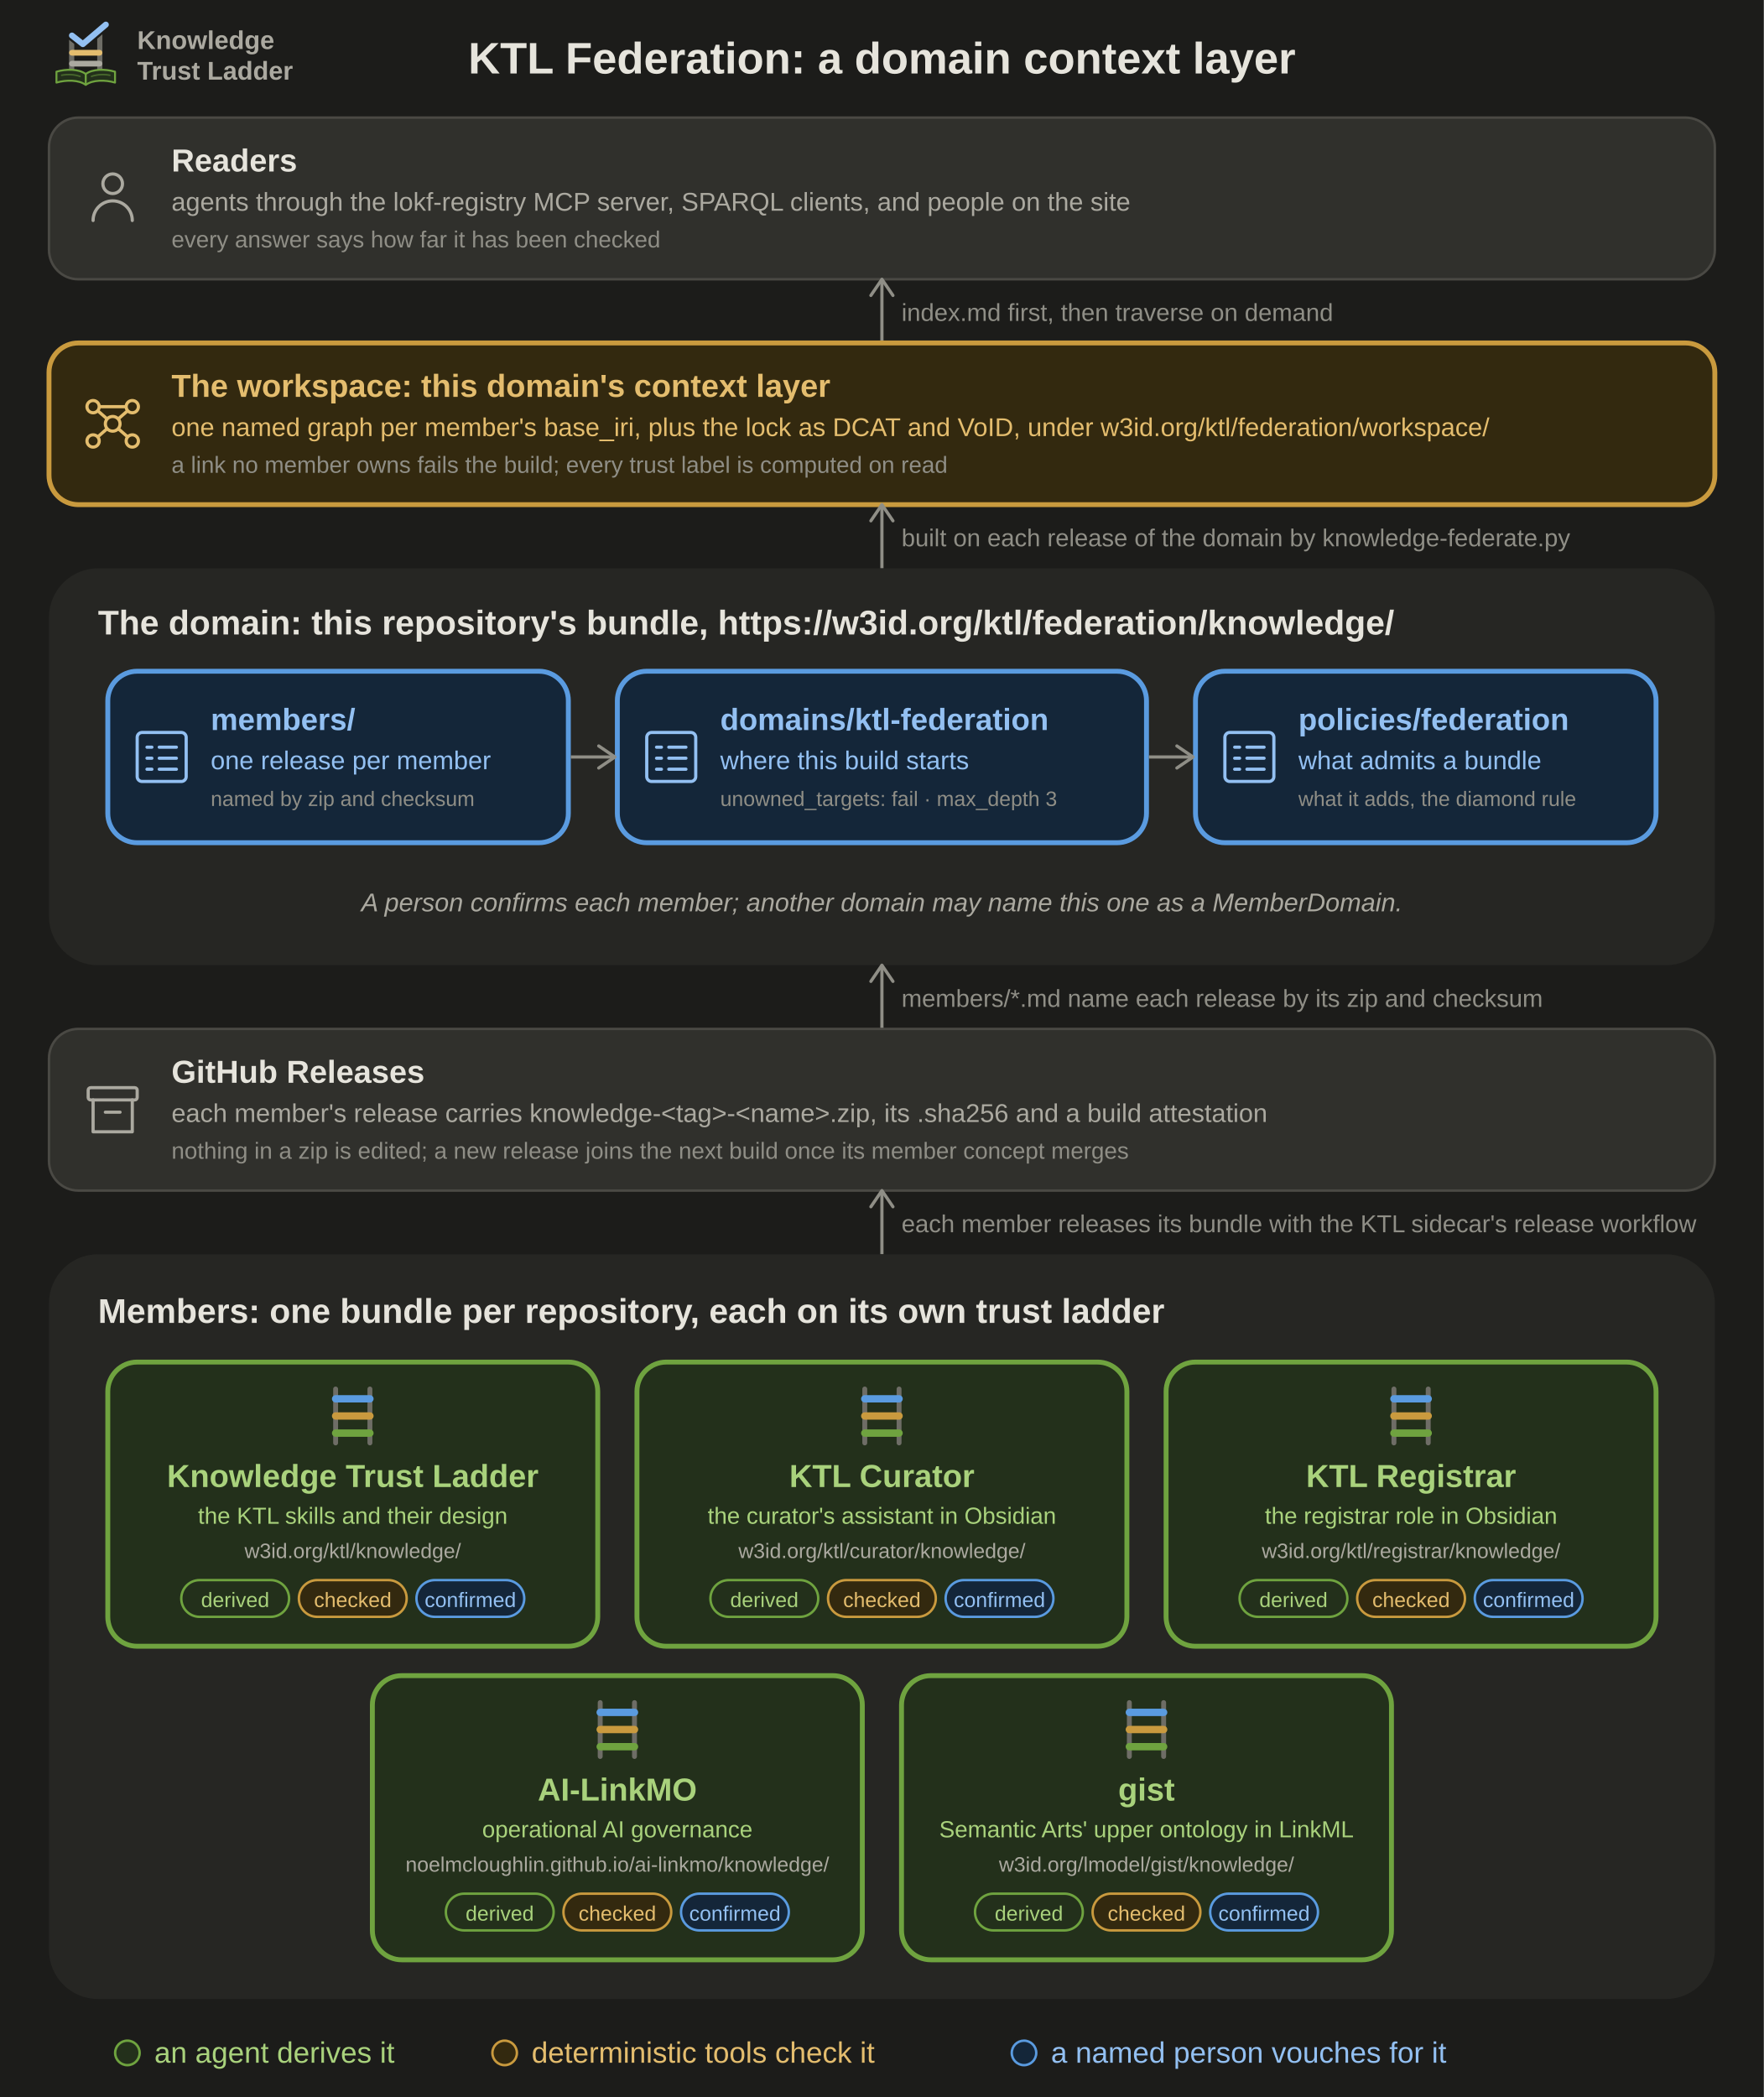
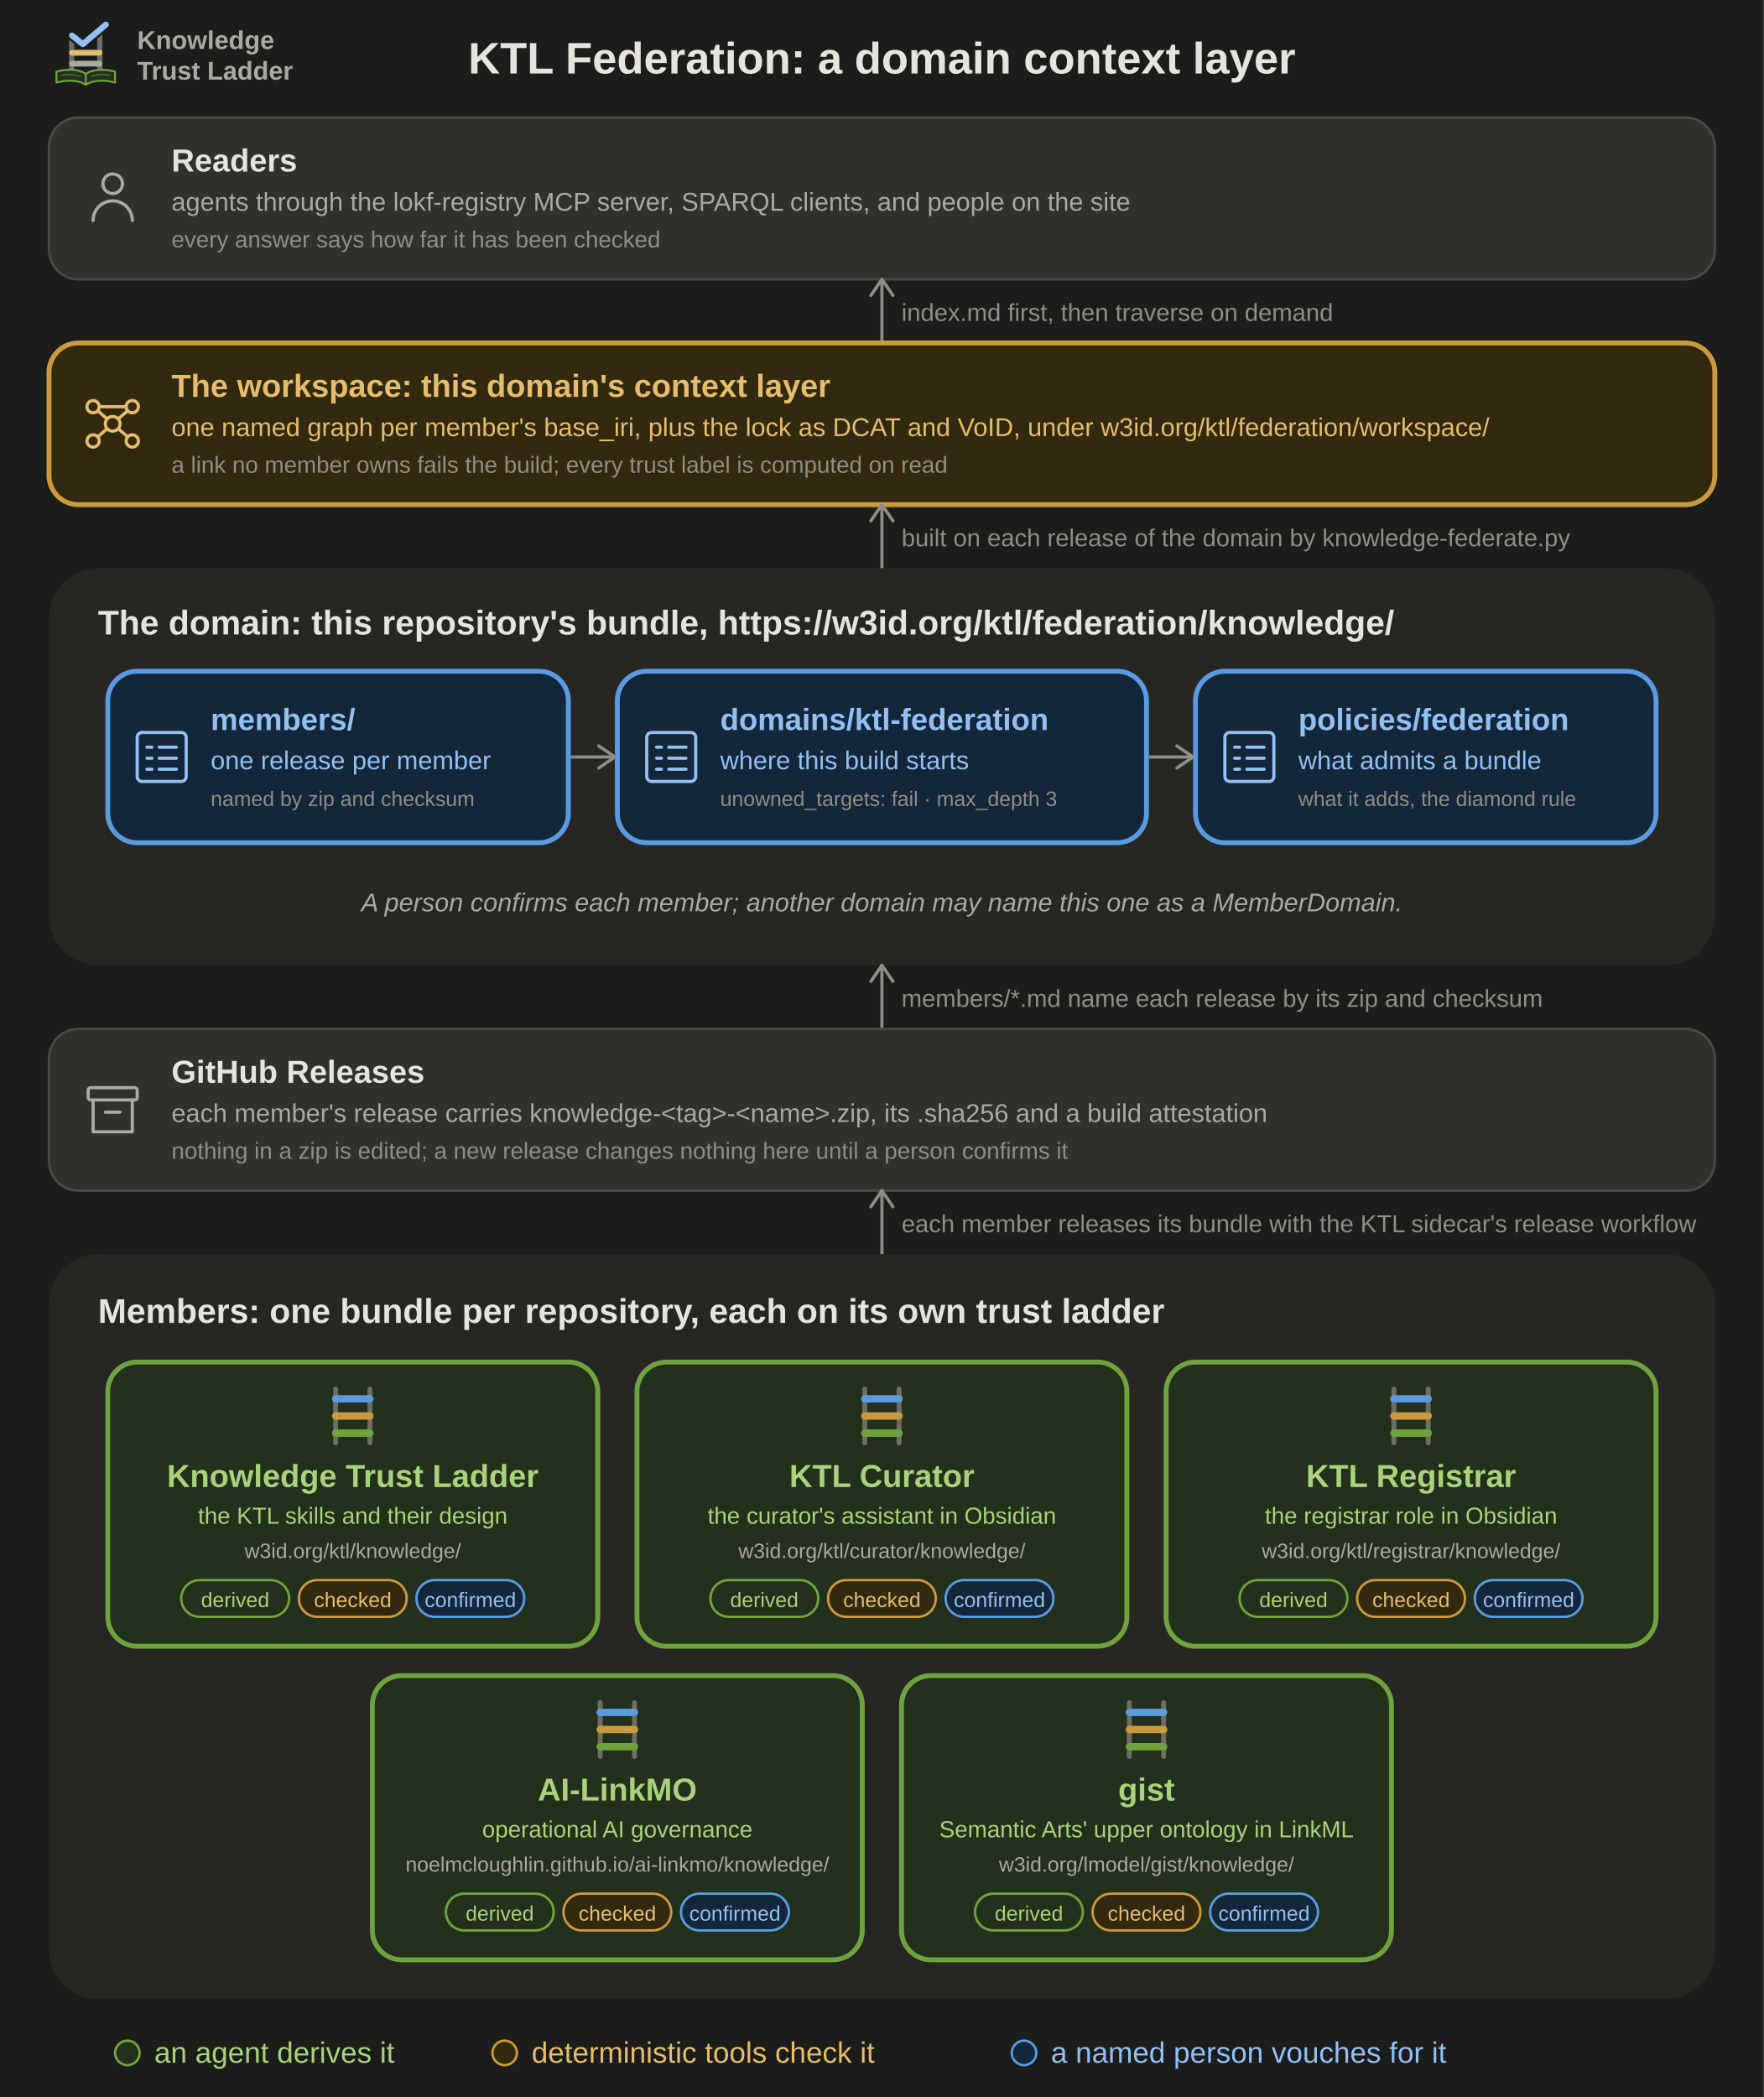
<svg xmlns="http://www.w3.org/2000/svg" width="720" height="856" viewBox="0 0 720 856" role="img" aria-labelledby="t d">
  <rect width="720" height="856" fill="#1C1C1A" />
  <g transform="translate(20,7) scale(0.46875)">
    <rect x="17.5" y="12" width="4.5" height="38" rx="2.25" fill="#6E6D66" />
    <rect x="42" y="12" width="4.5" height="38" rx="2.25" fill="#6E6D66" />
    <rect x="17.5" y="38" width="29" height="5" rx="2.5" fill="#ABA9A0" />
    <rect x="17.5" y="28.5" width="29" height="5" rx="2.5" fill="#E4BD6E" />
    <path d="M20 16 L29.5 23.5 L49.5 6.5" fill="none" stroke="#1C1C1A" stroke-width="9" stroke-linecap="round" stroke-linejoin="round" />
    <path d="M20 16 L29.5 23.5 L49.5 6.5" fill="none" stroke="#93C0F2" stroke-width="5.2" stroke-linecap="round" stroke-linejoin="round" />
    <path d="M32 49.5 C26 45 15 45 6.5 47.5 v9.5 C15 54.5 26 54.5 32 59 C38 54.5 49 54.5 57.5 57 v-9.5 C49 45 38 45 32 49.5 z" fill="#23301B" stroke="#6FA33F" stroke-width="1.7" stroke-linejoin="round" />
    <line x1="32" y1="49.5" x2="32" y2="59" stroke="#6FA33F" stroke-width="1.7" />
    <path d="M11 50.6 C16 49.6 22 49.8 27 51.6 M37 51.6 C42 49.8 48 49.6 53 50.6" fill="none" stroke="#6FA33F" stroke-opacity=".5" stroke-width="1.3" stroke-linecap="round" />
  </g>
  <text x="56" y="20" font-family="Arial, sans-serif" font-size="10.5" font-weight="700" fill="#ABA9A0">Knowledge</text>
  <text x="56" y="32.5" font-family="Arial, sans-serif" font-size="10.5" font-weight="700" fill="#ABA9A0">Trust Ladder</text>
  <text x="360.0" y="30" text-anchor="middle" font-family="Arial, sans-serif" font-size="18" font-weight="700" fill="#E6E4DC">KTL Federation: a domain context layer</text>
  <rect x="20" y="48" width="680" height="66" rx="12" fill="#30302C" stroke="#4A4944" stroke-width="1" />
  <g transform="translate(46,81)" stroke="#ABA9A0" stroke-width="1.3" fill="none" stroke-linecap="round" stroke-linejoin="round">
    <circle cx="0" cy="-6" r="4" />
    <path d="M-8 9 a8 8 0 0 1 16 0" />
  </g>
  <text x="70" y="70" font-family="Arial, sans-serif" font-size="13" font-weight="700" fill="#E6E4DC">Readers</text>
  <text x="70" y="86" font-family="Arial, sans-serif" font-size="10.5" fill="#ABA9A0">agents through the lokf-registry MCP server, SPARQL clients, and people on the site</text>
  <text x="70" y="101" font-family="Arial, sans-serif" font-size="9.5" fill="#8F8E86">every answer says how far it has been checked</text>
  <line x1="360" y1="140" x2="360" y2="114" stroke="#8F8E86" stroke-width="1.3" />
  <path d="M355.5 120.6 L360 114 L364.5 120.6" fill="none" stroke="#8F8E86" stroke-width="1.3" stroke-linecap="round" stroke-linejoin="round" />
  <text x="368" y="131" font-family="Arial, sans-serif" font-size="10" fill="#8F8E86">index.md first, then traverse on demand</text>
  <rect x="20" y="140" width="680" height="66" rx="12" fill="#33290F" stroke="#C99A3E" stroke-width="2" />
  <g transform="translate(46,173)" stroke="#E4BD6E" stroke-width="1.3" fill="none" stroke-linecap="round" stroke-linejoin="round">
    <line x1="-8" y1="-7" x2="8" y2="7" />
    <line x1="8" y1="-7" x2="-8" y2="7" />
    <line x1="-8" y1="-7" x2="8" y2="-7" />
    <circle cx="0" cy="0" r="3" fill="#33290F" />
    <circle cx="-8" cy="-7" r="2.5" fill="#33290F" />
    <circle cx="8" cy="-7" r="2.5" fill="#33290F" />
    <circle cx="-8" cy="7" r="2.5" fill="#33290F" />
    <circle cx="8" cy="7" r="2.5" fill="#33290F" />
  </g>
  <text x="70" y="162" font-family="Arial, sans-serif" font-size="13" font-weight="700" fill="#E4BD6E">The workspace: this domain's context layer</text>
  <text x="70" y="178" font-family="Arial, sans-serif" font-size="10.5" fill="#E4BD6E">one named graph per member's base_iri, plus the lock as DCAT and VoID, under w3id.org/ktl/federation/workspace/</text>
  <text x="70" y="193" font-family="Arial, sans-serif" font-size="9.5" fill="#8F8E86">a link no member owns fails the build; every trust label is computed on read</text>
  <line x1="360" y1="232" x2="360" y2="206" stroke="#8F8E86" stroke-width="1.3" />
  <path d="M355.5 212.6 L360 206 L364.5 212.6" fill="none" stroke="#8F8E86" stroke-width="1.3" stroke-linecap="round" stroke-linejoin="round" />
  <text x="368" y="223" font-family="Arial, sans-serif" font-size="10" fill="#8F8E86">built on each release of the domain by knowledge-federate.py</text>
  <rect x="20" y="232" width="680" height="162" rx="20" fill="#262623" />
  <text x="40" y="259" font-family="Arial, sans-serif" font-size="14" font-weight="700" fill="#E6E4DC">The domain: this repository's bundle, https://w3id.org/ktl/federation/knowledge/</text>
  <rect x="44" y="274" width="188" height="70" rx="12" fill="#142639" stroke="#5A9BE0" stroke-width="2" />
  <g transform="translate(66,309)" stroke="#93C0F2" stroke-width="1.3" fill="none" stroke-linecap="round" stroke-linejoin="round">
    <rect x="-10" y="-10" width="20" height="20" rx="2" />
    <line x1="-6" y1="-4" x2="-4" y2="-4" />
    <line x1="-1" y1="-4" x2="6" y2="-4" />
    <line x1="-6" y1="0.5" x2="-4" y2="0.5" />
    <line x1="-1" y1="0.5" x2="6" y2="0.5" />
    <line x1="-6" y1="5" x2="-4" y2="5" />
    <line x1="-1" y1="5" x2="6" y2="5" />
  </g>
  <text x="86" y="298" font-family="Arial, sans-serif" font-size="12.5" font-weight="700" fill="#93C0F2">members/</text>
  <text x="86" y="314" font-family="Arial, sans-serif" font-size="10.5" fill="#93C0F2">one release per member</text>
  <text x="86" y="329" font-family="Arial, sans-serif" font-size="8.5" fill="#8F8E86">named by zip and checksum</text>
  <rect x="252" y="274" width="216" height="70" rx="12" fill="#142639" stroke="#5A9BE0" stroke-width="2" />
  <g transform="translate(274,309)" stroke="#93C0F2" stroke-width="1.3" fill="none" stroke-linecap="round" stroke-linejoin="round">
    <rect x="-10" y="-10" width="20" height="20" rx="2" />
    <line x1="-6" y1="-4" x2="-4" y2="-4" />
    <line x1="-1" y1="-4" x2="6" y2="-4" />
    <line x1="-6" y1="0.5" x2="-4" y2="0.5" />
    <line x1="-1" y1="0.5" x2="6" y2="0.5" />
    <line x1="-6" y1="5" x2="-4" y2="5" />
    <line x1="-1" y1="5" x2="6" y2="5" />
  </g>
  <text x="294" y="298" font-family="Arial, sans-serif" font-size="12.5" font-weight="700" fill="#93C0F2">domains/ktl-federation</text>
  <text x="294" y="314" font-family="Arial, sans-serif" font-size="10.5" fill="#93C0F2">where this build starts</text>
  <text x="294" y="329" font-family="Arial, sans-serif" font-size="8.5" fill="#8F8E86">unowned_targets: fail · max_depth 3</text>
  <rect x="488" y="274" width="188" height="70" rx="12" fill="#142639" stroke="#5A9BE0" stroke-width="2" />
  <g transform="translate(510,309)" stroke="#93C0F2" stroke-width="1.3" fill="none" stroke-linecap="round" stroke-linejoin="round">
    <rect x="-10" y="-10" width="20" height="20" rx="2" />
    <line x1="-6" y1="-4" x2="-4" y2="-4" />
    <line x1="-1" y1="-4" x2="6" y2="-4" />
    <line x1="-6" y1="0.5" x2="-4" y2="0.5" />
    <line x1="-1" y1="0.5" x2="6" y2="0.5" />
    <line x1="-6" y1="5" x2="-4" y2="5" />
    <line x1="-1" y1="5" x2="6" y2="5" />
  </g>
  <text x="530" y="298" font-family="Arial, sans-serif" font-size="12.5" font-weight="700" fill="#93C0F2">policies/federation</text>
  <text x="530" y="314" font-family="Arial, sans-serif" font-size="10.5" fill="#93C0F2">what admits a bundle</text>
  <text x="530" y="329" font-family="Arial, sans-serif" font-size="8.5" fill="#8F8E86">what it adds, the diamond rule</text>
  <line x1="233" y1="309" x2="251" y2="309" stroke="#8F8E86" stroke-width="1.3" />
  <path d="M244.4 313.5 L251 309 L244.4 304.5" fill="none" stroke="#8F8E86" stroke-width="1.3" stroke-linecap="round" stroke-linejoin="round" />
  <line x1="469" y1="309" x2="487" y2="309" stroke="#8F8E86" stroke-width="1.3" />
  <path d="M480.4 313.5 L487 309 L480.4 304.5" fill="none" stroke="#8F8E86" stroke-width="1.3" stroke-linecap="round" stroke-linejoin="round" />
  <text x="360" y="372" text-anchor="middle" font-family="Arial, sans-serif" font-size="10.5" font-style="italic" fill="#ABA9A0">A person confirms each member; another domain may name this one as a MemberDomain.</text>
  <line x1="360" y1="420" x2="360" y2="394" stroke="#8F8E86" stroke-width="1.3" />
  <path d="M355.5 400.6 L360 394 L364.5 400.6" fill="none" stroke="#8F8E86" stroke-width="1.3" stroke-linecap="round" stroke-linejoin="round" />
  <text x="368" y="411" font-family="Arial, sans-serif" font-size="10" fill="#8F8E86">members/*.md name each release by its zip and checksum</text>
  <rect x="20" y="420" width="680" height="66" rx="12" fill="#30302C" stroke="#4A4944" stroke-width="1" />
  <g transform="translate(46,453)" stroke="#ABA9A0" stroke-width="1.3" fill="none" stroke-linecap="round" stroke-linejoin="round">
    <rect x="-10" y="-9" width="20" height="5" rx="1" />
    <path d="M-8 -4 V9 H8 V-4" />
    <line x1="-3" y1="1" x2="3" y2="1" />
  </g>
  <text x="70" y="442" font-family="Arial, sans-serif" font-size="13" font-weight="700" fill="#E6E4DC">GitHub Releases</text>
  <text x="70" y="458" font-family="Arial, sans-serif" font-size="10.5" fill="#ABA9A0">each member's release carries knowledge-&lt;tag&gt;-&lt;name&gt;.zip, its .sha256 and a build attestation</text>
-   <text x="70" y="473" font-family="Arial, sans-serif" font-size="9.5" fill="#8F8E86">nothing in a zip is edited; a new release joins the next build once its member concept merges</text>
+   <text x="70" y="473" font-family="Arial, sans-serif" font-size="9.5" fill="#8F8E86">nothing in a zip is edited; a new release changes nothing here until a person confirms it</text>
  <line x1="360" y1="512" x2="360" y2="486" stroke="#8F8E86" stroke-width="1.3" />
  <path d="M355.5 492.6 L360 486 L364.5 492.6" fill="none" stroke="#8F8E86" stroke-width="1.3" stroke-linecap="round" stroke-linejoin="round" />
  <text x="368" y="503" font-family="Arial, sans-serif" font-size="10" fill="#8F8E86">each member releases its bundle with the KTL sidecar's release workflow</text>
  <rect x="20" y="512" width="680" height="304" rx="20" fill="#262623" />
  <text x="40" y="540" font-family="Arial, sans-serif" font-size="14" font-weight="700" fill="#E6E4DC">Members: one bundle per repository, each on its own trust ladder</text>
  <rect x="44" y="556" width="200" height="116" rx="12" fill="#23301B" stroke="#6FA33F" stroke-width="2" />
  <g transform="translate(144,578)" stroke-linecap="round">
    <line x1="-7" y1="-11" x2="-7" y2="11" stroke="#6E6D66" stroke-width="2" />
    <line x1="7" y1="-11" x2="7" y2="11" stroke="#6E6D66" stroke-width="2" />
    <line x1="-7" y1="7" x2="7" y2="7" stroke="#6FA33F" stroke-width="3" />
    <line x1="-7" y1="0" x2="7" y2="0" stroke="#C99A3E" stroke-width="3" />
    <line x1="-7" y1="-7" x2="7" y2="-7" stroke="#5A9BE0" stroke-width="3" />
  </g>
  <text x="144.0" y="607" text-anchor="middle" font-family="Arial, sans-serif" font-size="13" font-weight="700" fill="#A9D27C">Knowledge Trust Ladder</text>
  <text x="144.0" y="622" text-anchor="middle" font-family="Arial, sans-serif" font-size="9.5" fill="#A9D27C">the KTL skills and their design</text>
  <text x="144.0" y="636" text-anchor="middle" font-family="Arial, sans-serif" font-size="8.5" fill="#ABA9A0">w3id.org/ktl/knowledge/</text>
  <rect x="74.0" y="645" width="44" height="15" rx="7.5" fill="#23301B" stroke="#6FA33F" stroke-width="1" />
  <text x="96.0" y="656" text-anchor="middle" font-family="Arial, sans-serif" font-size="8.5" fill="#A9D27C">derived</text>
  <rect x="122.0" y="645" width="44" height="15" rx="7.5" fill="#33290F" stroke="#C99A3E" stroke-width="1" />
  <text x="144.0" y="656" text-anchor="middle" font-family="Arial, sans-serif" font-size="8.5" fill="#E4BD6E">checked</text>
  <rect x="170.0" y="645" width="44" height="15" rx="7.5" fill="#142639" stroke="#5A9BE0" stroke-width="1" />
  <text x="192.0" y="656" text-anchor="middle" font-family="Arial, sans-serif" font-size="8.5" fill="#93C0F2">confirmed</text>
  <rect x="260" y="556" width="200" height="116" rx="12" fill="#23301B" stroke="#6FA33F" stroke-width="2" />
  <g transform="translate(360,578)" stroke-linecap="round">
    <line x1="-7" y1="-11" x2="-7" y2="11" stroke="#6E6D66" stroke-width="2" />
    <line x1="7" y1="-11" x2="7" y2="11" stroke="#6E6D66" stroke-width="2" />
    <line x1="-7" y1="7" x2="7" y2="7" stroke="#6FA33F" stroke-width="3" />
    <line x1="-7" y1="0" x2="7" y2="0" stroke="#C99A3E" stroke-width="3" />
    <line x1="-7" y1="-7" x2="7" y2="-7" stroke="#5A9BE0" stroke-width="3" />
  </g>
  <text x="360.0" y="607" text-anchor="middle" font-family="Arial, sans-serif" font-size="13" font-weight="700" fill="#A9D27C">KTL Curator</text>
  <text x="360.0" y="622" text-anchor="middle" font-family="Arial, sans-serif" font-size="9.5" fill="#A9D27C">the curator's assistant in Obsidian</text>
  <text x="360.0" y="636" text-anchor="middle" font-family="Arial, sans-serif" font-size="8.5" fill="#ABA9A0">w3id.org/ktl/curator/knowledge/</text>
  <rect x="290.0" y="645" width="44" height="15" rx="7.5" fill="#23301B" stroke="#6FA33F" stroke-width="1" />
  <text x="312.0" y="656" text-anchor="middle" font-family="Arial, sans-serif" font-size="8.5" fill="#A9D27C">derived</text>
  <rect x="338.0" y="645" width="44" height="15" rx="7.5" fill="#33290F" stroke="#C99A3E" stroke-width="1" />
  <text x="360.0" y="656" text-anchor="middle" font-family="Arial, sans-serif" font-size="8.5" fill="#E4BD6E">checked</text>
  <rect x="386.0" y="645" width="44" height="15" rx="7.5" fill="#142639" stroke="#5A9BE0" stroke-width="1" />
  <text x="408.0" y="656" text-anchor="middle" font-family="Arial, sans-serif" font-size="8.5" fill="#93C0F2">confirmed</text>
  <rect x="476" y="556" width="200" height="116" rx="12" fill="#23301B" stroke="#6FA33F" stroke-width="2" />
  <g transform="translate(576,578)" stroke-linecap="round">
    <line x1="-7" y1="-11" x2="-7" y2="11" stroke="#6E6D66" stroke-width="2" />
    <line x1="7" y1="-11" x2="7" y2="11" stroke="#6E6D66" stroke-width="2" />
    <line x1="-7" y1="7" x2="7" y2="7" stroke="#6FA33F" stroke-width="3" />
    <line x1="-7" y1="0" x2="7" y2="0" stroke="#C99A3E" stroke-width="3" />
    <line x1="-7" y1="-7" x2="7" y2="-7" stroke="#5A9BE0" stroke-width="3" />
  </g>
  <text x="576.0" y="607" text-anchor="middle" font-family="Arial, sans-serif" font-size="13" font-weight="700" fill="#A9D27C">KTL Registrar</text>
  <text x="576.0" y="622" text-anchor="middle" font-family="Arial, sans-serif" font-size="9.5" fill="#A9D27C">the registrar role in Obsidian</text>
  <text x="576.0" y="636" text-anchor="middle" font-family="Arial, sans-serif" font-size="8.5" fill="#ABA9A0">w3id.org/ktl/registrar/knowledge/</text>
  <rect x="506.0" y="645" width="44" height="15" rx="7.5" fill="#23301B" stroke="#6FA33F" stroke-width="1" />
  <text x="528.0" y="656" text-anchor="middle" font-family="Arial, sans-serif" font-size="8.5" fill="#A9D27C">derived</text>
  <rect x="554.0" y="645" width="44" height="15" rx="7.5" fill="#33290F" stroke="#C99A3E" stroke-width="1" />
  <text x="576.0" y="656" text-anchor="middle" font-family="Arial, sans-serif" font-size="8.5" fill="#E4BD6E">checked</text>
  <rect x="602.0" y="645" width="44" height="15" rx="7.5" fill="#142639" stroke="#5A9BE0" stroke-width="1" />
  <text x="624.0" y="656" text-anchor="middle" font-family="Arial, sans-serif" font-size="8.5" fill="#93C0F2">confirmed</text>
  <rect x="152" y="684" width="200" height="116" rx="12" fill="#23301B" stroke="#6FA33F" stroke-width="2" />
  <g transform="translate(252,706)" stroke-linecap="round">
    <line x1="-7" y1="-11" x2="-7" y2="11" stroke="#6E6D66" stroke-width="2" />
    <line x1="7" y1="-11" x2="7" y2="11" stroke="#6E6D66" stroke-width="2" />
    <line x1="-7" y1="7" x2="7" y2="7" stroke="#6FA33F" stroke-width="3" />
    <line x1="-7" y1="0" x2="7" y2="0" stroke="#C99A3E" stroke-width="3" />
    <line x1="-7" y1="-7" x2="7" y2="-7" stroke="#5A9BE0" stroke-width="3" />
  </g>
  <text x="252.0" y="735" text-anchor="middle" font-family="Arial, sans-serif" font-size="13" font-weight="700" fill="#A9D27C">AI-LinkMO</text>
  <text x="252.0" y="750" text-anchor="middle" font-family="Arial, sans-serif" font-size="9.5" fill="#A9D27C">operational AI governance</text>
  <text x="252.0" y="764" text-anchor="middle" font-family="Arial, sans-serif" font-size="8.5" fill="#ABA9A0">noelmcloughlin.github.io/ai-linkmo/knowledge/</text>
  <rect x="182.0" y="773" width="44" height="15" rx="7.5" fill="#23301B" stroke="#6FA33F" stroke-width="1" />
  <text x="204.0" y="784" text-anchor="middle" font-family="Arial, sans-serif" font-size="8.5" fill="#A9D27C">derived</text>
  <rect x="230.0" y="773" width="44" height="15" rx="7.5" fill="#33290F" stroke="#C99A3E" stroke-width="1" />
  <text x="252.0" y="784" text-anchor="middle" font-family="Arial, sans-serif" font-size="8.5" fill="#E4BD6E">checked</text>
  <rect x="278.0" y="773" width="44" height="15" rx="7.5" fill="#142639" stroke="#5A9BE0" stroke-width="1" />
  <text x="300.0" y="784" text-anchor="middle" font-family="Arial, sans-serif" font-size="8.5" fill="#93C0F2">confirmed</text>
  <rect x="368" y="684" width="200" height="116" rx="12" fill="#23301B" stroke="#6FA33F" stroke-width="2" />
  <g transform="translate(468,706)" stroke-linecap="round">
    <line x1="-7" y1="-11" x2="-7" y2="11" stroke="#6E6D66" stroke-width="2" />
    <line x1="7" y1="-11" x2="7" y2="11" stroke="#6E6D66" stroke-width="2" />
    <line x1="-7" y1="7" x2="7" y2="7" stroke="#6FA33F" stroke-width="3" />
    <line x1="-7" y1="0" x2="7" y2="0" stroke="#C99A3E" stroke-width="3" />
    <line x1="-7" y1="-7" x2="7" y2="-7" stroke="#5A9BE0" stroke-width="3" />
  </g>
  <text x="468.0" y="735" text-anchor="middle" font-family="Arial, sans-serif" font-size="13" font-weight="700" fill="#A9D27C">gist</text>
  <text x="468.0" y="750" text-anchor="middle" font-family="Arial, sans-serif" font-size="9.5" fill="#A9D27C">Semantic Arts' upper ontology in LinkML</text>
  <text x="468.0" y="764" text-anchor="middle" font-family="Arial, sans-serif" font-size="8.5" fill="#ABA9A0">w3id.org/lmodel/gist/knowledge/</text>
  <rect x="398.0" y="773" width="44" height="15" rx="7.5" fill="#23301B" stroke="#6FA33F" stroke-width="1" />
  <text x="420.0" y="784" text-anchor="middle" font-family="Arial, sans-serif" font-size="8.5" fill="#A9D27C">derived</text>
  <rect x="446.0" y="773" width="44" height="15" rx="7.5" fill="#33290F" stroke="#C99A3E" stroke-width="1" />
  <text x="468.0" y="784" text-anchor="middle" font-family="Arial, sans-serif" font-size="8.5" fill="#E4BD6E">checked</text>
  <rect x="494.0" y="773" width="44" height="15" rx="7.5" fill="#142639" stroke="#5A9BE0" stroke-width="1" />
  <text x="516.0" y="784" text-anchor="middle" font-family="Arial, sans-serif" font-size="8.5" fill="#93C0F2">confirmed</text>
  <circle cx="52" cy="838" r="5" fill="#23301B" stroke="#6FA33F" stroke-width="1" />
  <text x="63" y="842" font-family="Arial, sans-serif" font-size="12" fill="#A9D27C">an agent derives it</text>
  <circle cx="206" cy="838" r="5" fill="#33290F" stroke="#C99A3E" stroke-width="1" />
  <text x="217" y="842" font-family="Arial, sans-serif" font-size="12" fill="#E4BD6E">deterministic tools check it</text>
  <circle cx="418" cy="838" r="5" fill="#142639" stroke="#5A9BE0" stroke-width="1" />
  <text x="429" y="842" font-family="Arial, sans-serif" font-size="12" fill="#93C0F2">a named person vouches for it</text>
</svg>
